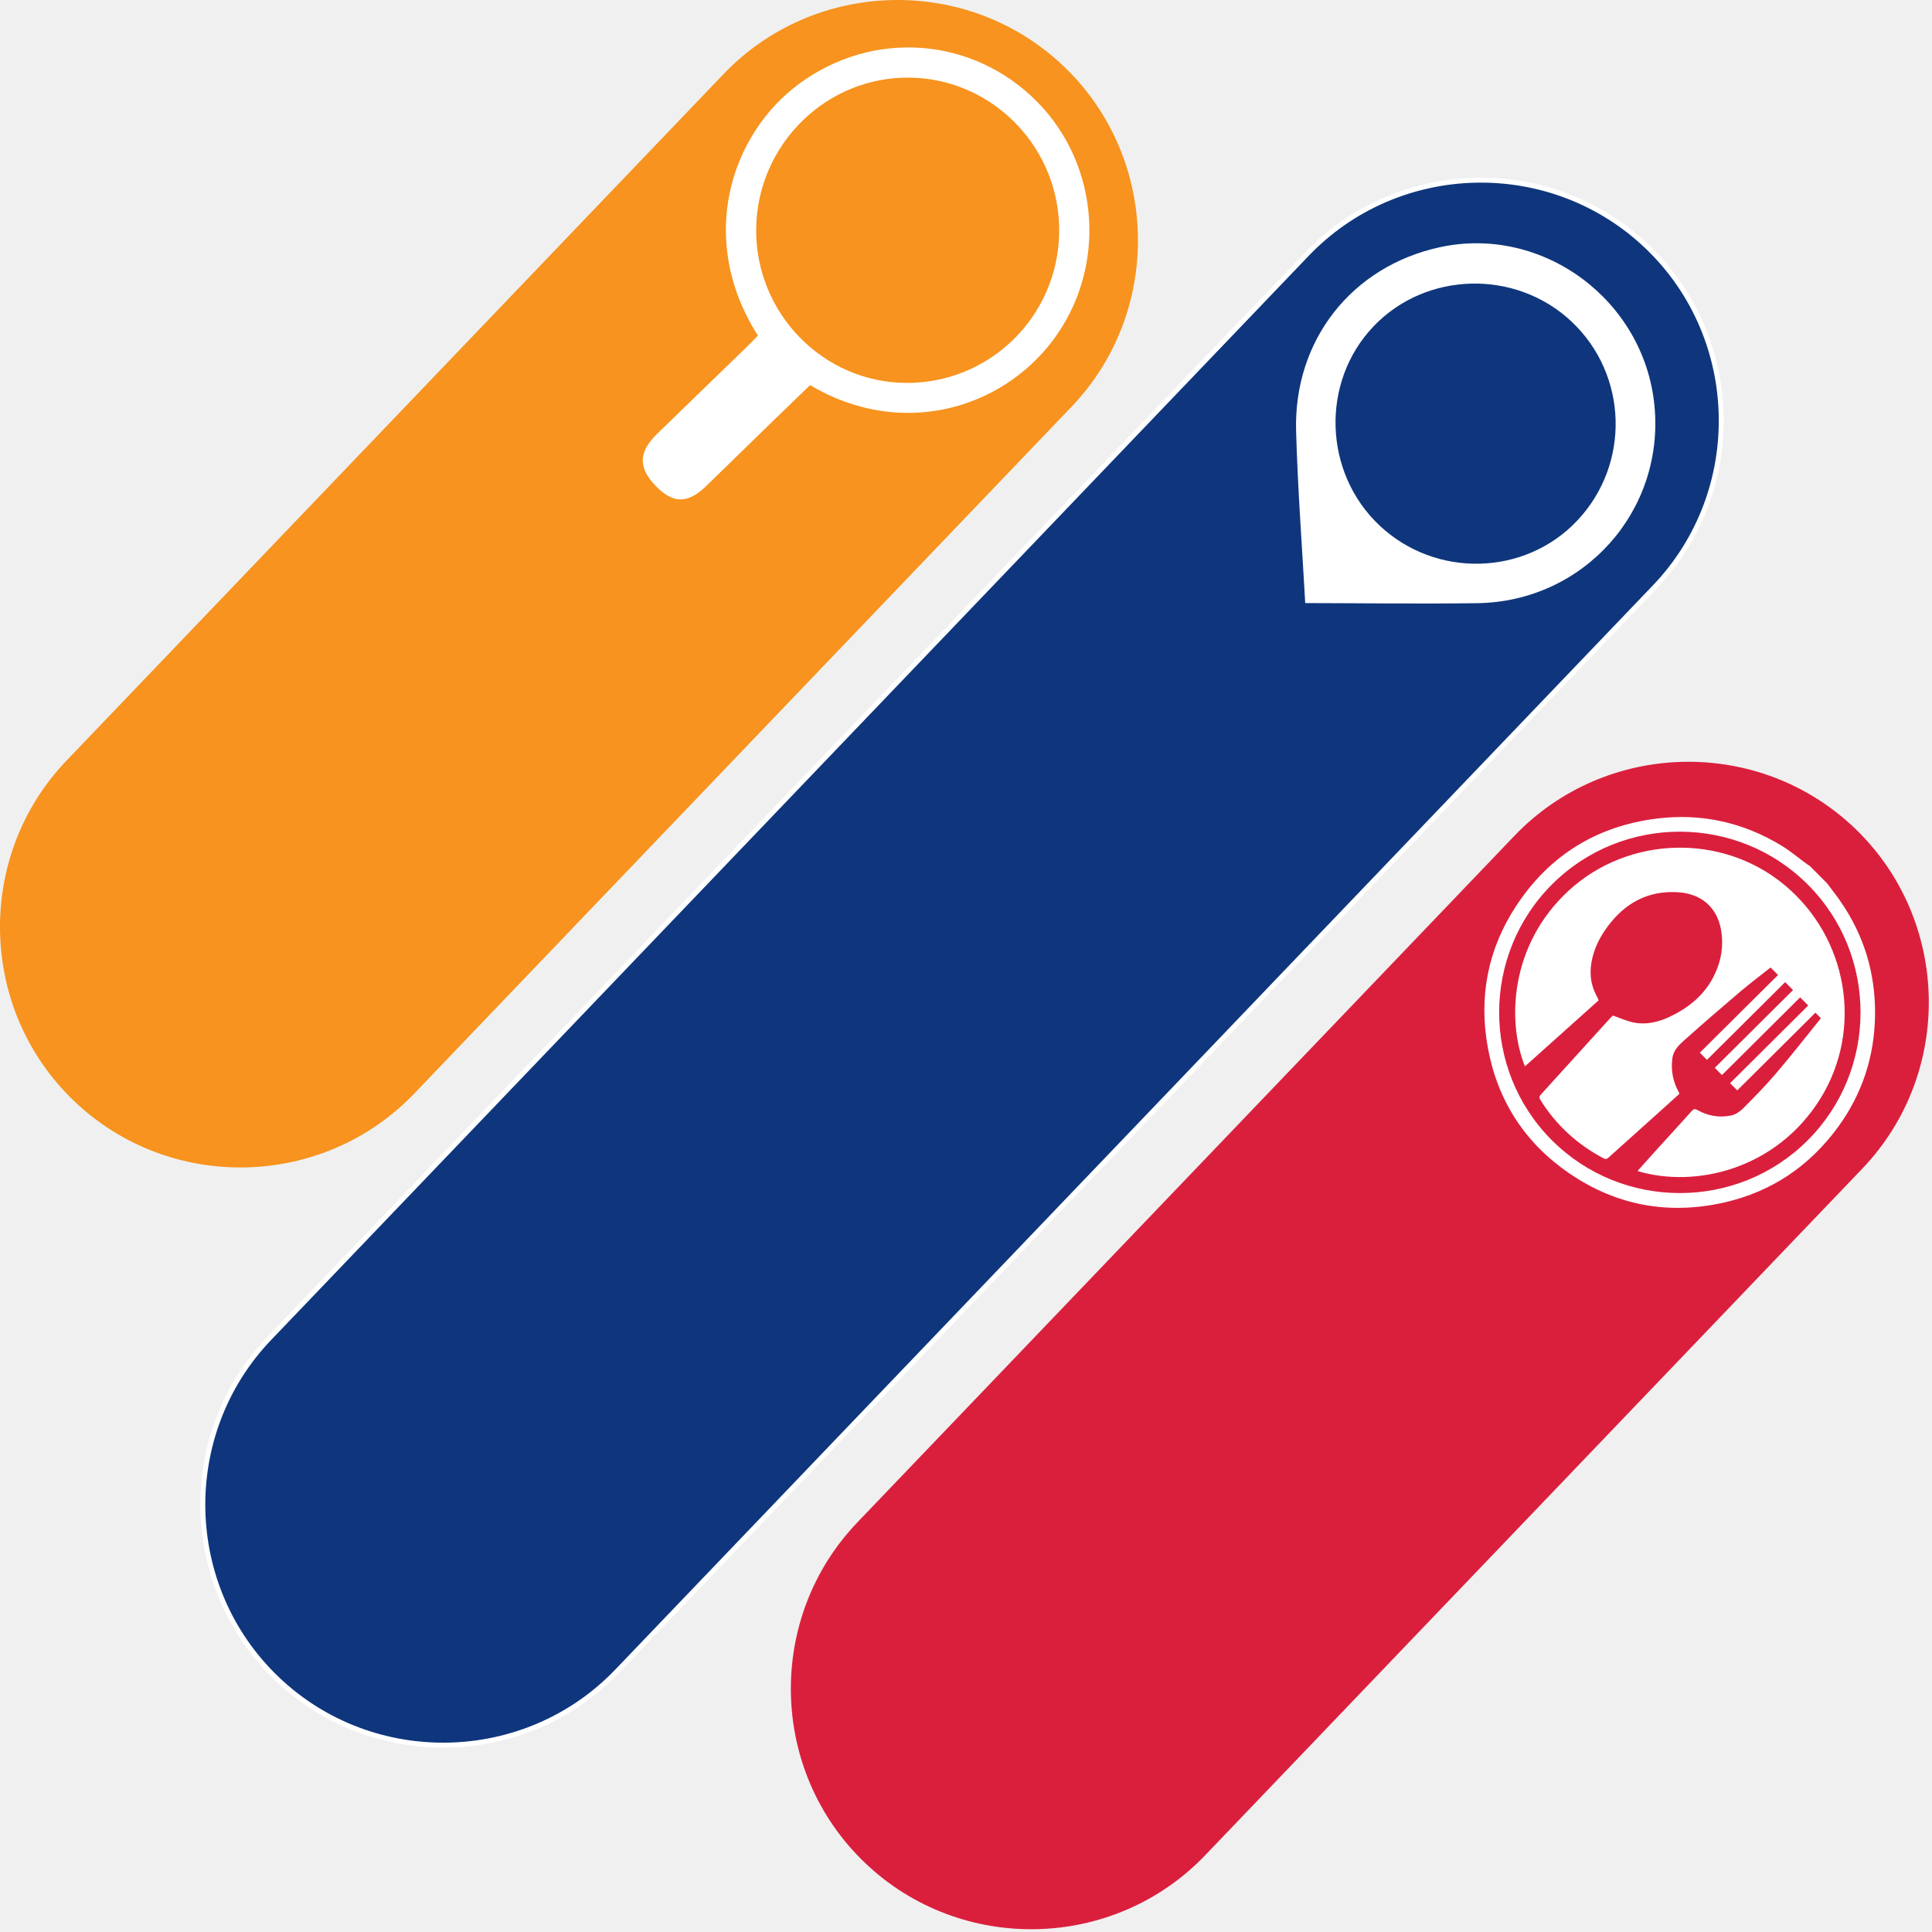
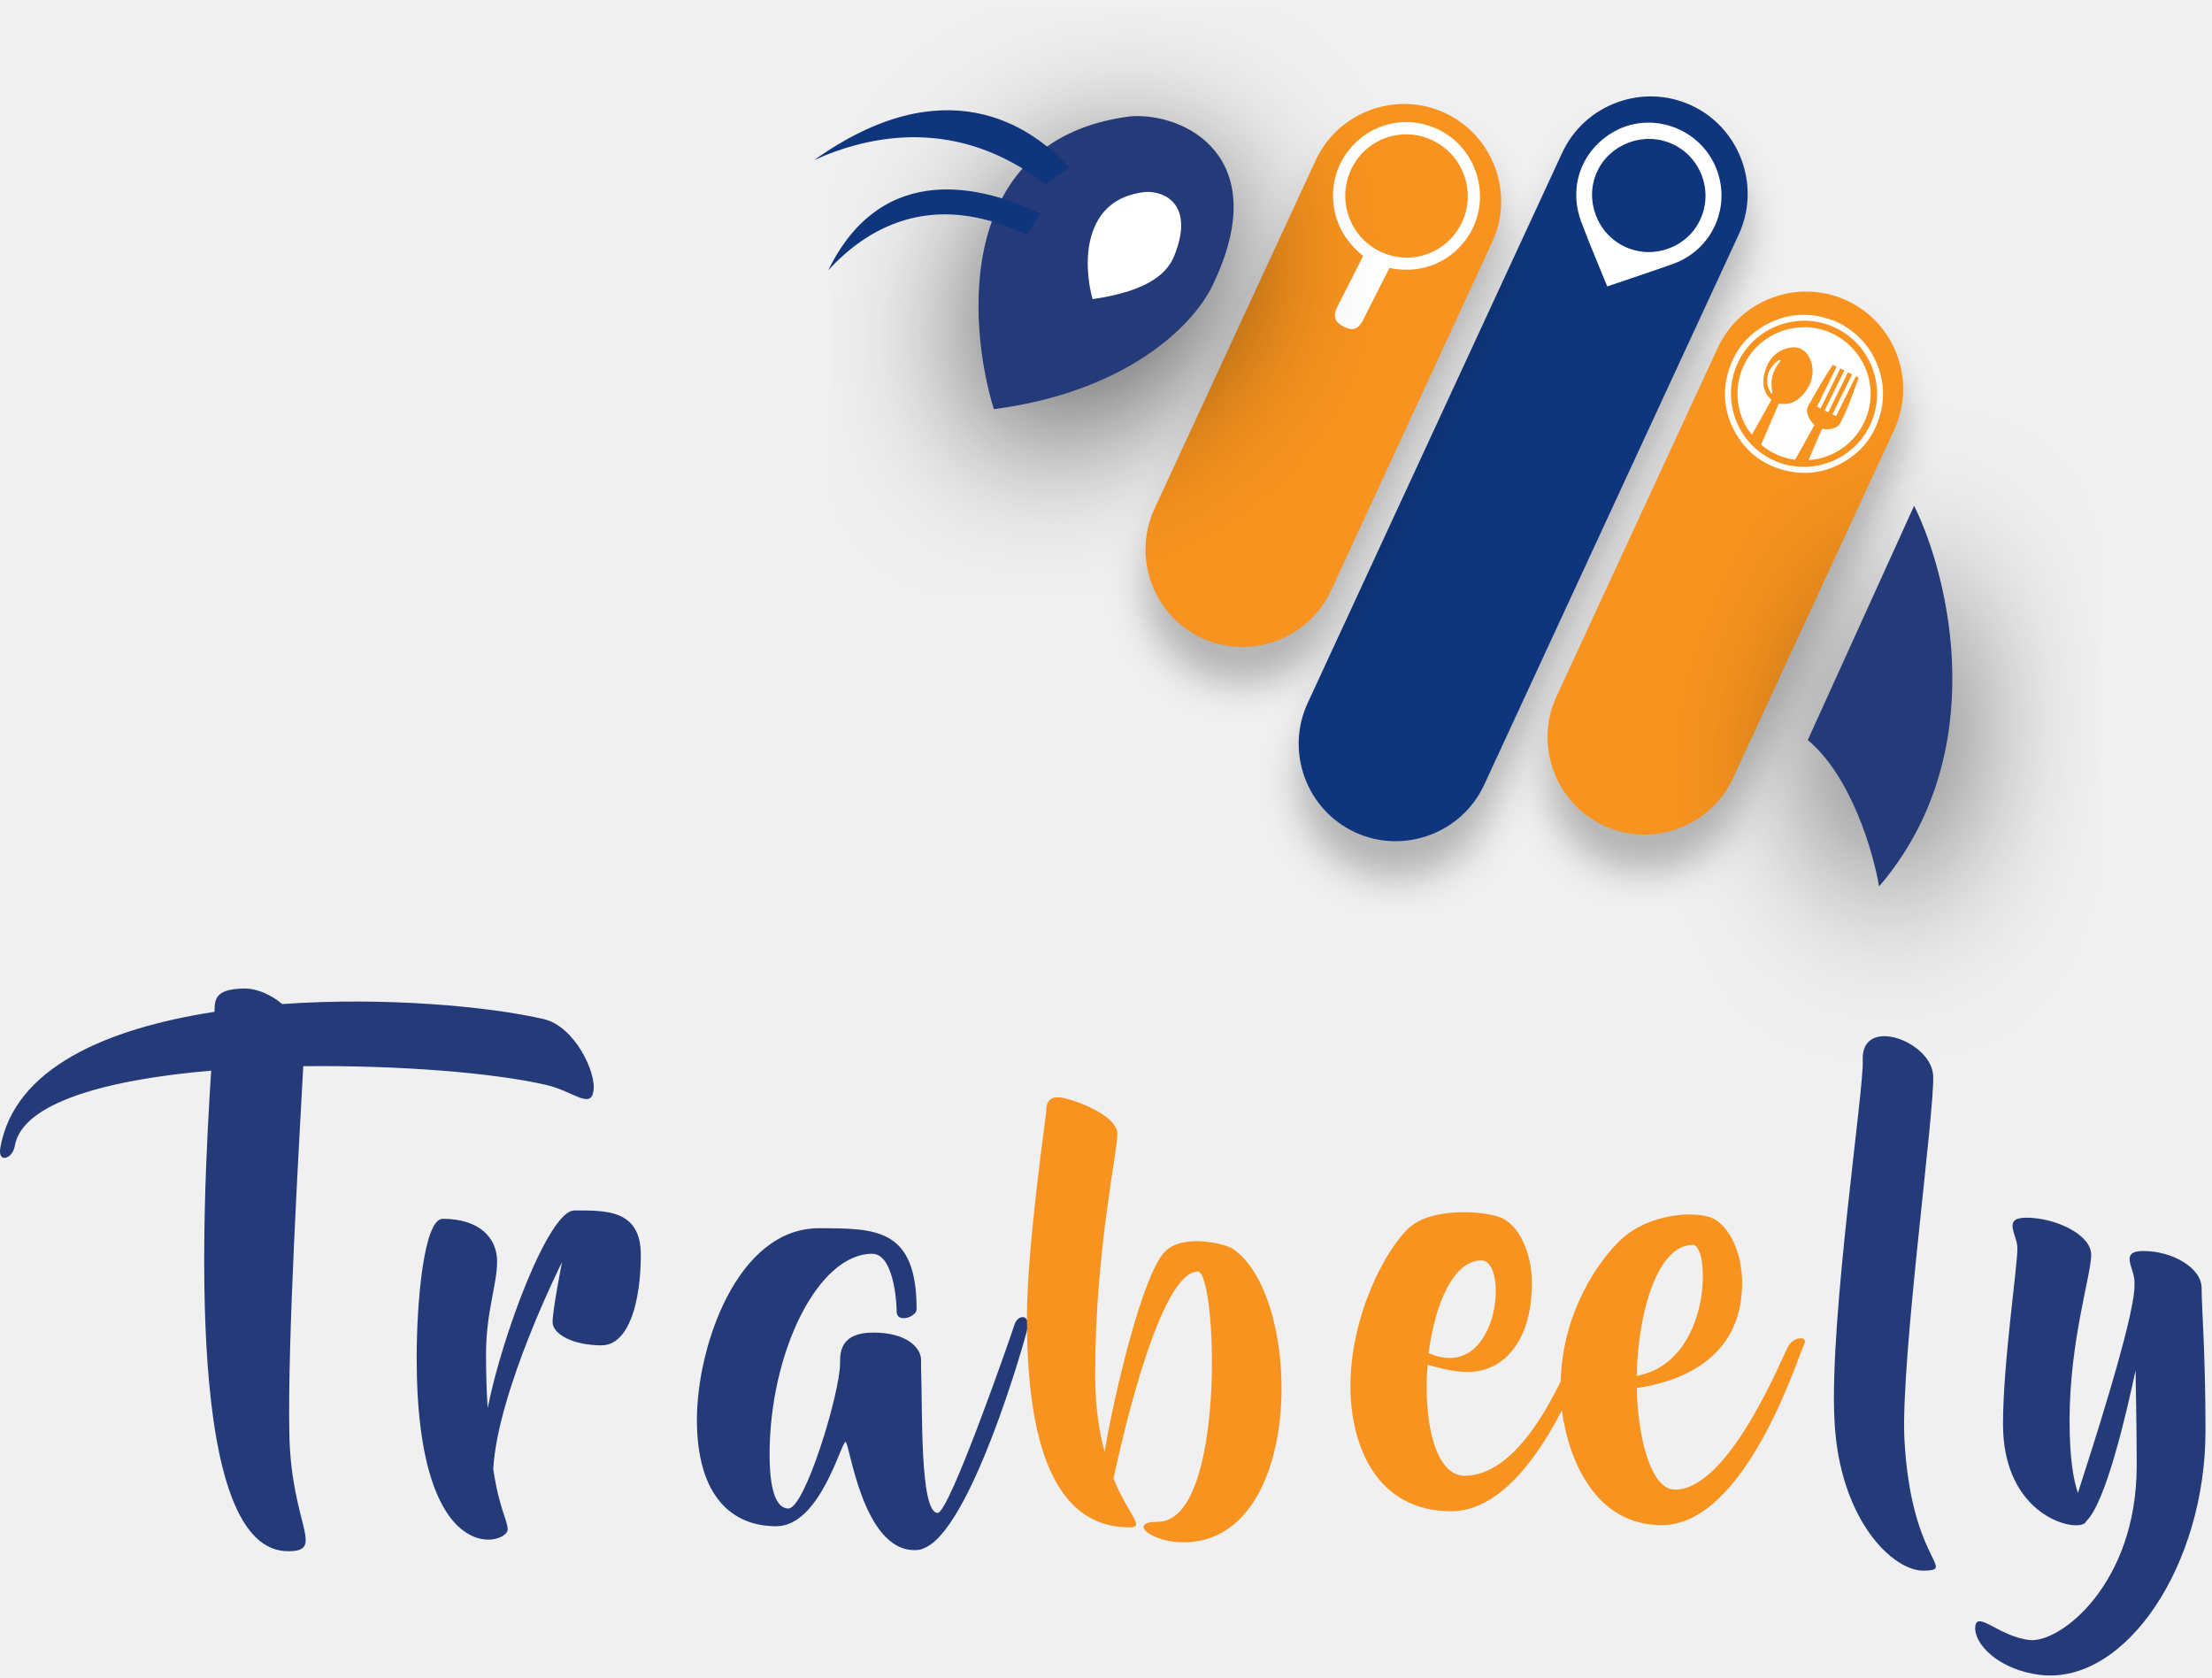
- <svg xmlns="http://www.w3.org/2000/svg" width="412" height="412" viewBox="0 0 412 412" fill="none">
-   <path d="M59.036 357.965C38.639 338.443 37.922 305.782 57.443 285.385L278.696 54.2C298.218 33.802 330.878 33.085 351.275 52.606C371.673 72.127 372.39 104.787 352.868 125.185L131.615 356.371C112.094 376.769 79.434 377.486 59.036 357.965Z" fill="#0F367C" />
-   <path d="M59.036 357.965C38.639 338.443 37.922 305.782 57.443 285.385L278.696 54.2C298.218 33.802 330.878 33.085 351.275 52.606C371.673 72.127 372.39 104.787 352.868 125.185L131.615 356.371C112.094 376.769 79.434 377.486 59.036 357.965Z" stroke="white" stroke-width="1.047" stroke-miterlimit="10" />
-   <path d="M184.428 397.225C164.031 377.704 163.313 345.044 182.835 324.647L322.961 178.229C342.484 157.832 375.144 157.115 395.54 176.636C415.937 196.156 416.655 228.817 397.135 249.215L257.007 395.633C237.485 416.031 204.825 416.748 184.428 397.225Z" fill="#DA1F3D" />
-   <path d="M15.779 234.776C-4.619 215.253 -5.336 182.593 14.185 162.196L154.312 15.779C173.833 -4.619 206.493 -5.336 226.891 14.185C247.288 33.707 248.005 66.367 228.484 86.764L88.357 233.183C68.836 253.58 36.176 254.297 15.779 234.776Z" fill="#F7931E" />
-   <path d="M161.259 48.677C160.993 66.648 175.407 81.532 193.199 81.655C211.002 81.779 225.539 67.568 225.87 49.717C226.202 31.753 211.921 16.847 194.097 16.552C176.31 16.259 161.526 30.721 161.259 48.677ZM161.625 71.559C148.505 50.975 155.854 28.632 170.351 17.915C186.175 6.217 207.511 7.815 221.234 21.769C234.626 35.391 236.033 57.175 224.609 72.475C213.427 87.448 191.917 93.544 172.75 82.129C170.197 84.593 167.582 87.105 164.983 89.633C160.194 94.291 155.422 98.965 150.629 103.617C146.671 107.461 143.537 107.455 139.842 103.631C136.055 99.715 136.129 96.412 140.155 92.492C146.563 86.255 152.999 80.045 159.418 73.819C160.182 73.077 160.907 72.295 161.625 71.559" fill="white" />
-   <path d="M336.354 111.012C347.733 98.948 347.18 79.904 335.121 68.564C323.234 57.386 304.114 57.848 292.917 69.584C281.609 81.43 282.192 100.77 294.196 112.069C306.166 123.336 325.181 122.86 336.354 111.012ZM278.341 128.605C277.72 117.288 276.756 104.634 276.394 91.965C275.841 72.517 288.298 56.805 307.01 52.726C328.94 47.946 350.622 63.941 352.814 86.513C354.996 108.989 337.726 128.322 314.997 128.628C302.452 128.796 289.901 128.624 278.341 128.605Z" fill="white" />
-   <path d="M330.883 243.098C345.867 258.146 370.39 258.207 385.431 243.236C400.482 228.256 400.543 203.736 385.568 188.684C370.594 173.635 346.039 173.574 331.018 188.548C315.97 203.548 315.91 228.062 330.883 243.098ZM389.618 188.363C390.54 189.595 391.5 190.8 392.38 192.063C397.492 199.383 399.959 207.532 399.854 216.443C399.75 225.24 397.134 233.262 391.946 240.362C385.859 248.691 377.76 254.156 367.682 256.432C355.843 259.106 344.748 257.107 334.706 250.251C325.239 243.788 319.394 234.8 317.304 223.524C315.288 212.628 317.254 202.39 323.366 193.123C330.422 182.423 340.43 176.214 353.148 174.58C362.67 173.359 371.603 175.315 379.822 180.283C381.783 181.468 383.551 182.971 385.41 184.326C385.58 184.451 385.767 184.555 385.946 184.67C387.17 185.902 388.394 187.132 389.618 188.363Z" fill="white" />
-   <path d="M343.939 216.566C345.479 217.094 346.902 217.757 348.395 218.053C351.062 218.585 353.648 217.969 356.059 216.826C360.202 214.866 363.618 212.068 365.635 207.829C367.074 204.81 367.598 201.637 367.02 198.326C366.182 193.518 362.847 190.576 357.796 190.266C351.499 189.882 346.62 192.517 342.898 197.482C341.372 199.516 340.199 201.718 339.587 204.212C338.895 207.038 339.076 209.748 340.466 212.337C340.606 212.598 340.724 212.873 340.848 213.144C340.868 213.19 340.864 213.248 340.879 213.352C335.672 218.017 330.444 222.702 325.2 227.4C321.324 217.828 322.002 201.436 334.532 189.92C347.302 178.182 367.255 177.678 380.54 188.718C394.098 199.984 397.37 219.516 388.183 234.298C378.862 249.293 361.636 253.462 349.196 249.722C350.583 248.176 351.944 246.644 353.32 245.125C355.799 242.393 358.298 239.68 360.759 236.933C361.152 236.496 361.423 236.408 361.966 236.713C364.222 237.985 366.678 238.409 369.19 237.873C370.106 237.68 371.042 237.046 371.719 236.366C374.126 233.944 376.526 231.502 378.74 228.908C381.94 225.154 384.976 221.261 388.08 217.428C388.148 217.346 388.204 217.257 388.3 217.12C387.927 216.744 387.559 216.372 387.143 215.954C381.588 221.476 376.052 226.977 370.471 232.524C369.946 231.993 369.464 231.509 368.942 230.984C374.491 225.469 380.026 219.969 385.607 214.422C385.028 213.84 384.487 213.294 383.882 212.685C378.34 218.192 372.792 223.705 367.207 229.256C366.676 228.721 366.21 228.252 365.676 227.714C371.235 222.19 376.783 216.677 382.366 211.129C381.779 210.538 381.256 210.012 380.688 209.441C375.124 214.973 369.588 220.473 364.011 226.016C363.5 225.502 363.034 225.034 362.491 224.486C368.028 218.984 373.576 213.473 379.166 207.917C378.607 207.356 378.123 206.868 377.578 206.317C375.384 208.057 373.154 209.73 371.031 211.532C367.083 214.878 363.171 218.27 359.304 221.712C358.107 222.778 356.872 223.904 356.636 225.669C356.314 228.081 356.699 230.366 357.802 232.533C357.887 232.702 357.982 232.866 358.067 233.036C358.09 233.081 358.09 233.137 358.118 233.274C356.967 234.316 355.787 235.389 354.598 236.456C350.723 239.933 346.84 243.404 342.972 246.892C342.638 247.194 342.391 247.241 341.984 247.026C336.394 244.078 331.878 239.974 328.519 234.605C328.231 234.145 328.186 233.86 328.584 233.422C333.519 228.01 338.431 222.578 343.351 217.154C343.568 216.916 343.807 216.698 343.939 216.566Z" fill="white" />
+ <svg xmlns="http://www.w3.org/2000/svg" width="240" height="182" viewBox="0 0 240 182" fill="none">
+   <path d="M58.968 110.536C52.949 109.152 41.692 108.128 30.616 108.911C29.472 107.948 27.968 107.226 26.523 107.226C23.513 107.286 23.272 108.189 23.272 109.754C11.595 111.56 1.542 115.833 0.037 124.502C-0.264 126.247 1.361 125.706 1.602 124.321C2.385 119.566 11.715 117.098 22.911 116.134C21.948 131.364 20.022 168.564 31.399 168.263C35.251 168.203 31.64 165.314 31.399 155.803C31.158 145.63 32.482 123.599 32.904 115.653C43.317 115.532 53.671 116.375 59.329 117.699C62.158 118.362 64.085 120.348 64.386 118.362C64.747 116.435 62.399 111.319 58.968 110.536ZM62.304 131.304C59.535 131.304 54.479 144.848 52.914 152.733C52.793 151.048 52.733 149.121 52.733 146.894C52.733 142.319 53.937 139.31 53.937 136.842C53.937 134.313 52.071 132.207 48.038 132.207C45.991 132.207 45.209 141.176 45.209 147.316C45.209 170.551 55.081 167.541 55.081 165.916C55.081 164.893 54.178 163.749 53.516 159.355C53.997 150.807 60.98 136.902 60.98 136.902C60.98 136.902 59.956 142.079 59.956 143.403C59.956 144.727 62.184 145.931 65.254 145.931C68.263 145.931 69.528 141.115 69.528 136.119C69.528 131.123 65.615 131.304 62.304 131.304ZM110.045 143.764C109.624 145.088 103.003 164.11 101.738 164.11C99.752 164.11 100.113 152.553 99.933 148.459C99.933 148.158 99.933 147.857 99.933 147.496C99.933 146.232 98.428 144.547 94.756 144.547C91.144 144.547 91.144 146.714 91.144 147.917C91.144 151.048 87.352 163.628 85.546 163.628C83.74 163.628 83.499 160.017 83.499 157.789C83.499 146.714 88.736 135.999 94.635 135.999C96.863 135.999 97.284 140.875 97.284 142.259C97.284 143.583 99.451 142.861 99.451 142.018C99.451 133.23 95.057 133.23 88.857 133.23C79.948 133.23 75.614 146.112 75.614 153.997C75.614 162.364 79.466 165.555 84.222 165.555C88.977 165.555 91.264 156.405 91.746 156.405C92.168 156.405 93.552 168.143 99.21 168.143C99.632 168.143 99.993 168.083 100.173 167.962C105.29 166.157 111.189 145.449 111.49 144.065C111.791 142.56 110.407 142.5 110.045 143.764ZM202.104 114.991C202.284 117.94 198.492 142.921 199.033 153.937C199.514 164.893 205.474 170.551 208.844 170.37C212.276 170.25 207.28 169.287 206.618 155.923C206.256 147.195 209.929 120.468 209.747 116.676C209.567 112.944 201.922 110.115 202.104 114.991ZM238.873 139.731C238.873 137.504 235.683 135.698 232.553 135.698C229.903 135.698 231.589 137.564 231.589 139.009C231.589 139.129 231.589 139.31 231.589 139.49C231.589 143.042 226.713 158.03 225.45 161.943C224.967 160.498 224.547 158.271 224.547 154.057C224.547 145.449 226.894 138.286 226.894 136.119C226.894 133.892 222.981 132.086 219.851 132.086C217.203 132.086 218.888 133.952 218.888 135.397C218.888 137.444 217.324 147.917 217.324 154.479C217.324 163.207 223.343 165.675 225.569 165.434C225.69 165.434 225.811 165.374 225.87 165.374C226.111 165.314 226.292 165.193 226.353 165.013C228.46 163.026 230.686 153.455 231.709 148.64C231.77 152.191 231.83 156.044 231.83 158.993C231.83 171.815 223.523 178.256 220.213 177.895C216.902 177.533 214.494 174.644 214.314 176.45C214.132 178.256 216.781 181.145 221.417 181.687C230.686 182.71 239.295 169.708 239.295 155.201C239.295 146.593 238.873 141.898 238.873 139.731Z" fill="#243A79" />
+   <path d="M133.754 135.457C132.971 134.915 128.336 133.772 126.41 135.758C124.002 138.106 120.872 151.288 119.849 157.489C119.247 155.322 118.825 152.553 118.825 149.061C118.825 135.698 121.233 125.104 121.233 122.997C121.233 120.83 115.936 119.024 114.792 119.024C113.588 119.024 113.528 119.987 113.528 120.408C113.528 120.89 111.421 135.156 111.421 142.921C111.421 154.298 113.408 165.675 122.557 165.675C124.303 165.675 122.497 164.471 120.812 160.378C121.775 155.863 125.868 137.925 129.961 137.925C132.068 137.925 133.092 165.073 125.627 165.073C122.257 165.073 124.905 167.3 128.396 167.3C141.7 167.3 141.399 140.574 133.754 135.457ZM194.077 145.931C193.475 146.894 187.695 161.582 181.737 161.582C179.028 161.582 177.703 155.683 177.583 150.566C181.375 150.024 189.02 147.918 189.02 139.189C189.02 135.818 187.635 133.049 185.83 132.146C183.964 131.304 178.907 131.605 175.838 134.494C173.49 136.721 169.517 142.259 169.336 149.844C168.373 151.71 164.46 160.077 158.922 160.077C155.672 160.077 154.407 154.057 154.889 148.038C156.154 148.399 157.839 148.82 159.223 148.82C163.136 148.82 166.207 145.51 166.207 139.189C166.207 135.818 164.821 133.049 163.015 132.146C161.15 131.304 155.431 130.943 152.964 133.11C150.495 135.277 146.522 142.5 146.522 150.386C146.522 156.345 149.05 163.929 157.478 163.929C163.015 163.929 167.29 157.248 169.456 152.974C170.179 158.331 173.068 165.434 180.291 165.434C189.441 165.434 195.1 147.075 195.702 145.931C196.304 144.848 194.679 144.968 194.077 145.931ZM160.728 136.721C163.799 136.721 162.595 150.085 155.009 146.774C155.672 141.537 157.659 136.721 160.728 136.721ZM183.663 135.036C185.588 135.036 185.77 147.737 177.583 149.242C177.703 142.44 179.81 135.036 183.663 135.036Z" fill="#F7931E" />
+   <g filter="url(#filter0_d)">
+     <path d="M147.022 90.279C141.755 87.843 139.439 81.54 141.877 76.271L169.497 16.574C171.932 11.307 178.236 8.991 183.504 11.429C188.772 13.864 191.088 20.168 188.65 25.436L161.029 85.131C158.591 90.399 152.29 92.714 147.022 90.279Z" fill="#0F367C" />
+   </g>
+   <g filter="url(#filter1_d)">
+     <path d="M174.022 89.557C168.754 87.121 166.438 80.817 168.876 75.549L186.369 37.742C188.805 32.475 195.109 30.159 200.377 32.597C205.644 35.033 207.96 41.336 205.522 46.605L188.027 84.412C185.591 89.68 179.287 91.996 174.022 89.557Z" fill="#F7931E" />
+   </g>
+   <g filter="url(#filter2_d)">
+     <path d="M130.403 69.205C125.136 66.77 122.82 60.466 125.258 55.198L142.751 17.391C145.186 12.124 151.49 9.808 156.758 12.246C162.026 14.681 164.342 20.985 161.904 26.253L144.411 64.06C141.972 69.326 135.67 71.641 130.403 69.205Z" fill="#F7931E" />
+   </g>
+   <path d="M147.888 27.751C143.964 24.622 143.906 19.787 146.011 16.739C148.308 13.409 152.565 12.3 156.163 14.099C159.676 15.855 161.399 19.998 160.199 23.734C159.022 27.391 155.245 30.008 150.759 29.066C150.426 29.715 150.086 30.379 149.749 31.041C149.128 32.266 148.511 33.492 147.891 34.717C147.378 35.728 146.766 35.935 145.794 35.438C144.797 34.929 144.59 34.283 145.112 33.251C145.942 31.612 146.782 29.975 147.615 28.337C147.709 28.141 147.797 27.941 147.888 27.751ZM146.292 23.326C147.439 26.839 151.234 28.773 154.701 27.61C158.172 26.446 160.051 22.716 158.928 19.223C157.795 15.709 154.026 13.76 150.54 14.892C147.059 16.017 145.149 19.815 146.292 23.326Z" fill="white" />
+   <path d="M174.386 31.066C173.51 28.906 172.479 26.51 171.567 24.071C170.164 20.325 171.54 16.441 174.906 14.401C178.852 12.011 184.133 13.677 186.063 17.919C187.984 22.144 185.913 27.054 181.515 28.629C179.086 29.498 176.634 30.299 174.386 31.066ZM184.494 23.78C185.902 20.675 184.526 17.008 181.424 15.608C178.369 14.226 174.682 15.591 173.286 18.617C171.876 21.674 173.279 25.397 176.366 26.794C179.445 28.188 183.111 26.827 184.494 23.78Z" fill="white" />
+   <path d="M200.004 35.273C200.266 35.45 200.532 35.622 200.789 35.809C202.271 36.892 203.293 38.313 203.867 40.052C204.432 41.769 204.459 43.502 203.924 45.231C203.294 47.258 202.085 48.857 200.276 49.972C198.151 51.282 195.862 51.632 193.452 50.967C191.18 50.343 189.445 48.984 188.287 46.929C187.168 44.946 186.869 42.823 187.441 40.612C188.1 38.062 189.632 36.188 191.997 35.024C193.767 34.151 195.635 33.936 197.564 34.355C198.024 34.455 198.468 34.629 198.919 34.769C198.961 34.783 199.003 34.791 199.046 34.799C199.366 34.956 199.687 35.115 200.004 35.273ZM192.231 49.829C196.148 51.755 200.921 50.134 202.848 46.22C204.778 42.305 203.154 37.533 199.239 35.603C195.324 33.674 190.546 35.299 188.621 39.21C186.694 43.133 188.317 47.902 192.231 49.829Z" fill="white" />
+   <path d="M193.003 43.8C193.337 43.799 193.658 43.833 193.969 43.792C194.523 43.718 194.987 43.426 195.379 43.042C196.056 42.385 196.531 41.613 196.641 40.654C196.72 39.973 196.609 39.319 196.278 38.715C195.795 37.835 194.95 37.487 193.947 37.762C192.697 38.108 191.923 38.943 191.531 40.157C191.37 40.655 191.288 41.162 191.335 41.687C191.389 42.284 191.605 42.797 192.046 43.209C192.092 43.25 192.133 43.296 192.174 43.341C192.183 43.35 192.184 43.361 192.193 43.38C191.492 44.635 190.787 45.894 190.08 47.157C188.689 45.553 187.729 42.322 189.397 39.248C191.098 36.114 194.943 34.688 198.263 35.949C201.65 37.237 203.587 40.816 202.786 44.302C201.975 47.84 198.901 49.797 196.232 49.898C196.397 49.505 196.562 49.116 196.727 48.731C197.028 48.036 197.332 47.342 197.628 46.643C197.674 46.53 197.722 46.497 197.846 46.52C198.37 46.618 198.875 46.535 199.329 46.264C199.493 46.165 199.634 45.98 199.72 45.801C200.028 45.168 200.332 44.534 200.588 43.882C200.959 42.939 201.291 41.98 201.639 41.028C201.646 41.008 201.65 40.987 201.661 40.952C201.562 40.904 201.467 40.857 201.358 40.804C200.645 42.247 199.936 43.686 199.22 45.136C199.083 45.067 198.957 45.005 198.821 44.938C199.531 43.496 200.243 42.059 200.959 40.606C200.808 40.53 200.666 40.463 200.508 40.383C199.797 41.823 199.087 43.266 198.37 44.716C198.231 44.647 198.111 44.587 197.971 44.518C198.684 43.075 199.394 41.633 200.111 40.182C199.957 40.108 199.82 40.038 199.671 39.967C198.957 41.414 198.248 42.853 197.532 44.303C197.399 44.238 197.276 44.178 197.136 44.107C197.847 42.667 198.558 41.227 199.274 39.775C199.127 39.703 199.001 39.642 198.857 39.569C198.547 40.052 198.225 40.528 197.932 41.02C197.386 41.935 196.851 42.855 196.329 43.78C196.167 44.068 196.003 44.368 196.073 44.727C196.17 45.218 196.398 45.635 196.755 45.983C196.784 46.01 196.813 46.037 196.84 46.065C196.848 46.071 196.852 46.083 196.866 46.107C196.712 46.387 196.553 46.674 196.393 46.961C195.872 47.896 195.347 48.83 194.828 49.764C194.782 49.845 194.738 49.872 194.644 49.856C193.359 49.655 192.208 49.157 191.199 48.338C191.113 48.268 191.083 48.216 191.133 48.103C191.731 46.721 192.325 45.339 192.92 43.956C192.953 43.894 192.986 43.834 193.003 43.8Z" fill="white" />
+   <path d="M191.945 40.259C192.24 39.736 192.554 39.339 193.01 39.072C193.06 39.044 193.138 39.057 193.201 39.05C193.179 39.111 193.175 39.189 193.136 39.233C192.299 40.198 192.037 41.305 192.304 42.546C192.314 42.593 192.293 42.646 192.285 42.697C192.234 42.672 192.161 42.66 192.14 42.622C192.026 42.405 191.891 42.194 191.827 41.964C191.658 41.355 191.735 40.762 191.945 40.259Z" fill="white" />
+   <g filter="url(#filter3_d)">
+     <path d="M122.648 12.619C103.767 15.007 104.902 34.791 107.829 44.385C122.048 42.519 129.348 35.504 131.542 30.989C138.315 17.045 128.561 12.185 122.648 12.619Z" fill="#243A79" />
+   </g>
+   <path d="M124.296 20.822C117.29 21.544 117.541 28.873 118.542 32.448C124.958 31.519 126.743 29.421 127.429 27.694C129.578 22.284 126.487 20.712 124.296 20.822Z" fill="white" />
+   <path d="M88.352 17.357C102.44 7.318 111.812 13.485 116.008 18.198L113.42 19.99C103.92 12.639 94.401 14.618 88.352 17.357Z" fill="#0F367C" />
+   <path d="M89.867 29.312C95.786 17.222 106.826 20.249 112.853 23.16L111.391 25.475C100.778 20.382 93.778 25.063 89.867 29.312Z" fill="#0F367C" />
+   <g filter="url(#filter4_d)">
+     <path d="M207.681 54.861L196.143 80.274C200.871 84.205 203.27 92.5 203.878 96.157C216.151 81.829 211.527 62.657 207.681 54.861Z" fill="#243A79" />
+   </g>
+   <defs>
+     <filter id="filter0_d" x="136.906" y="10.458" width="56.714" height="88.79" filterUnits="userSpaceOnUse" color-interpolation-filters="sRGB">
+       <feFlood flood-opacity="0" result="BackgroundImageFix" />
+       <feColorMatrix in="SourceAlpha" type="matrix" values="0 0 0 0 0 0 0 0 0 0 0 0 0 0 0 0 0 0 127 0" />
+       <feOffset dy="4" />
+       <feGaussianBlur stdDeviation="2" />
+       <feColorMatrix type="matrix" values="0 0 0 0 0 0 0 0 0 0 0 0 0 0 0 0 0 0 0.25 0" />
+       <feBlend mode="normal" in2="BackgroundImageFix" result="effect1_dropShadow" />
+       <feBlend mode="normal" in="SourceGraphic" in2="effect1_dropShadow" result="shape" />
+     </filter>
+     <filter id="filter1_d" x="163.906" y="31.627" width="46.587" height="66.901" filterUnits="userSpaceOnUse" color-interpolation-filters="sRGB">
+       <feFlood flood-opacity="0" result="BackgroundImageFix" />
+       <feColorMatrix in="SourceAlpha" type="matrix" values="0 0 0 0 0 0 0 0 0 0 0 0 0 0 0 0 0 0 127 0" />
+       <feOffset dy="4" />
+       <feGaussianBlur stdDeviation="2" />
+       <feColorMatrix type="matrix" values="0 0 0 0 0 0 0 0 0 0 0 0 0 0 0 0 0 0 0.25 0" />
+       <feBlend mode="normal" in2="BackgroundImageFix" result="effect1_dropShadow" />
+       <feBlend mode="normal" in="SourceGraphic" in2="effect1_dropShadow" result="shape" />
+     </filter>
+     <filter id="filter2_d" x="120.287" y="11.275" width="46.587" height="66.899" filterUnits="userSpaceOnUse" color-interpolation-filters="sRGB">
+       <feFlood flood-opacity="0" result="BackgroundImageFix" />
+       <feColorMatrix in="SourceAlpha" type="matrix" values="0 0 0 0 0 0 0 0 0 0 0 0 0 0 0 0 0 0 127 0" />
+       <feOffset dy="4" />
+       <feGaussianBlur stdDeviation="2" />
+       <feColorMatrix type="matrix" values="0 0 0 0 0 0 0 0 0 0 0 0 0 0 0 0 0 0 0.25 0" />
+       <feBlend mode="normal" in2="BackgroundImageFix" result="effect1_dropShadow" />
+       <feBlend mode="normal" in="SourceGraphic" in2="effect1_dropShadow" result="shape" />
+     </filter>
+     <filter id="filter3_d" x="90.166" y="0.593" width="59.678" height="63.793" filterUnits="userSpaceOnUse" color-interpolation-filters="sRGB">
+       <feFlood flood-opacity="0" result="BackgroundImageFix" />
+       <feColorMatrix in="SourceAlpha" type="matrix" values="0 0 0 0 0 0 0 0 0 0 0 0 0 0 0 0 0 0 127 0" />
+       <feOffset dy="4" />
+       <feGaussianBlur stdDeviation="8" />
+       <feColorMatrix type="matrix" values="0 0 0 0 0 0 0 0 0 0 0 0 0 0 0 0 0 0 0.65 0" />
+       <feBlend mode="normal" in2="BackgroundImageFix" result="effect1_dropShadow" />
+       <feBlend mode="normal" in="SourceGraphic" in2="effect1_dropShadow" result="shape" />
+     </filter>
+     <filter id="filter4_d" x="180.143" y="42.861" width="47.685" height="73.295" filterUnits="userSpaceOnUse" color-interpolation-filters="sRGB">
+       <feFlood flood-opacity="0" result="BackgroundImageFix" />
+       <feColorMatrix in="SourceAlpha" type="matrix" values="0 0 0 0 0 0 0 0 0 0 0 0 0 0 0 0 0 0 127 0" />
+       <feOffset dy="4" />
+       <feGaussianBlur stdDeviation="8" />
+       <feColorMatrix type="matrix" values="0 0 0 0 0 0 0 0 0 0 0 0 0 0 0 0 0 0 0.65 0" />
+       <feBlend mode="normal" in2="BackgroundImageFix" result="effect1_dropShadow" />
+       <feBlend mode="normal" in="SourceGraphic" in2="effect1_dropShadow" result="shape" />
+     </filter>
+   </defs>
</svg>
